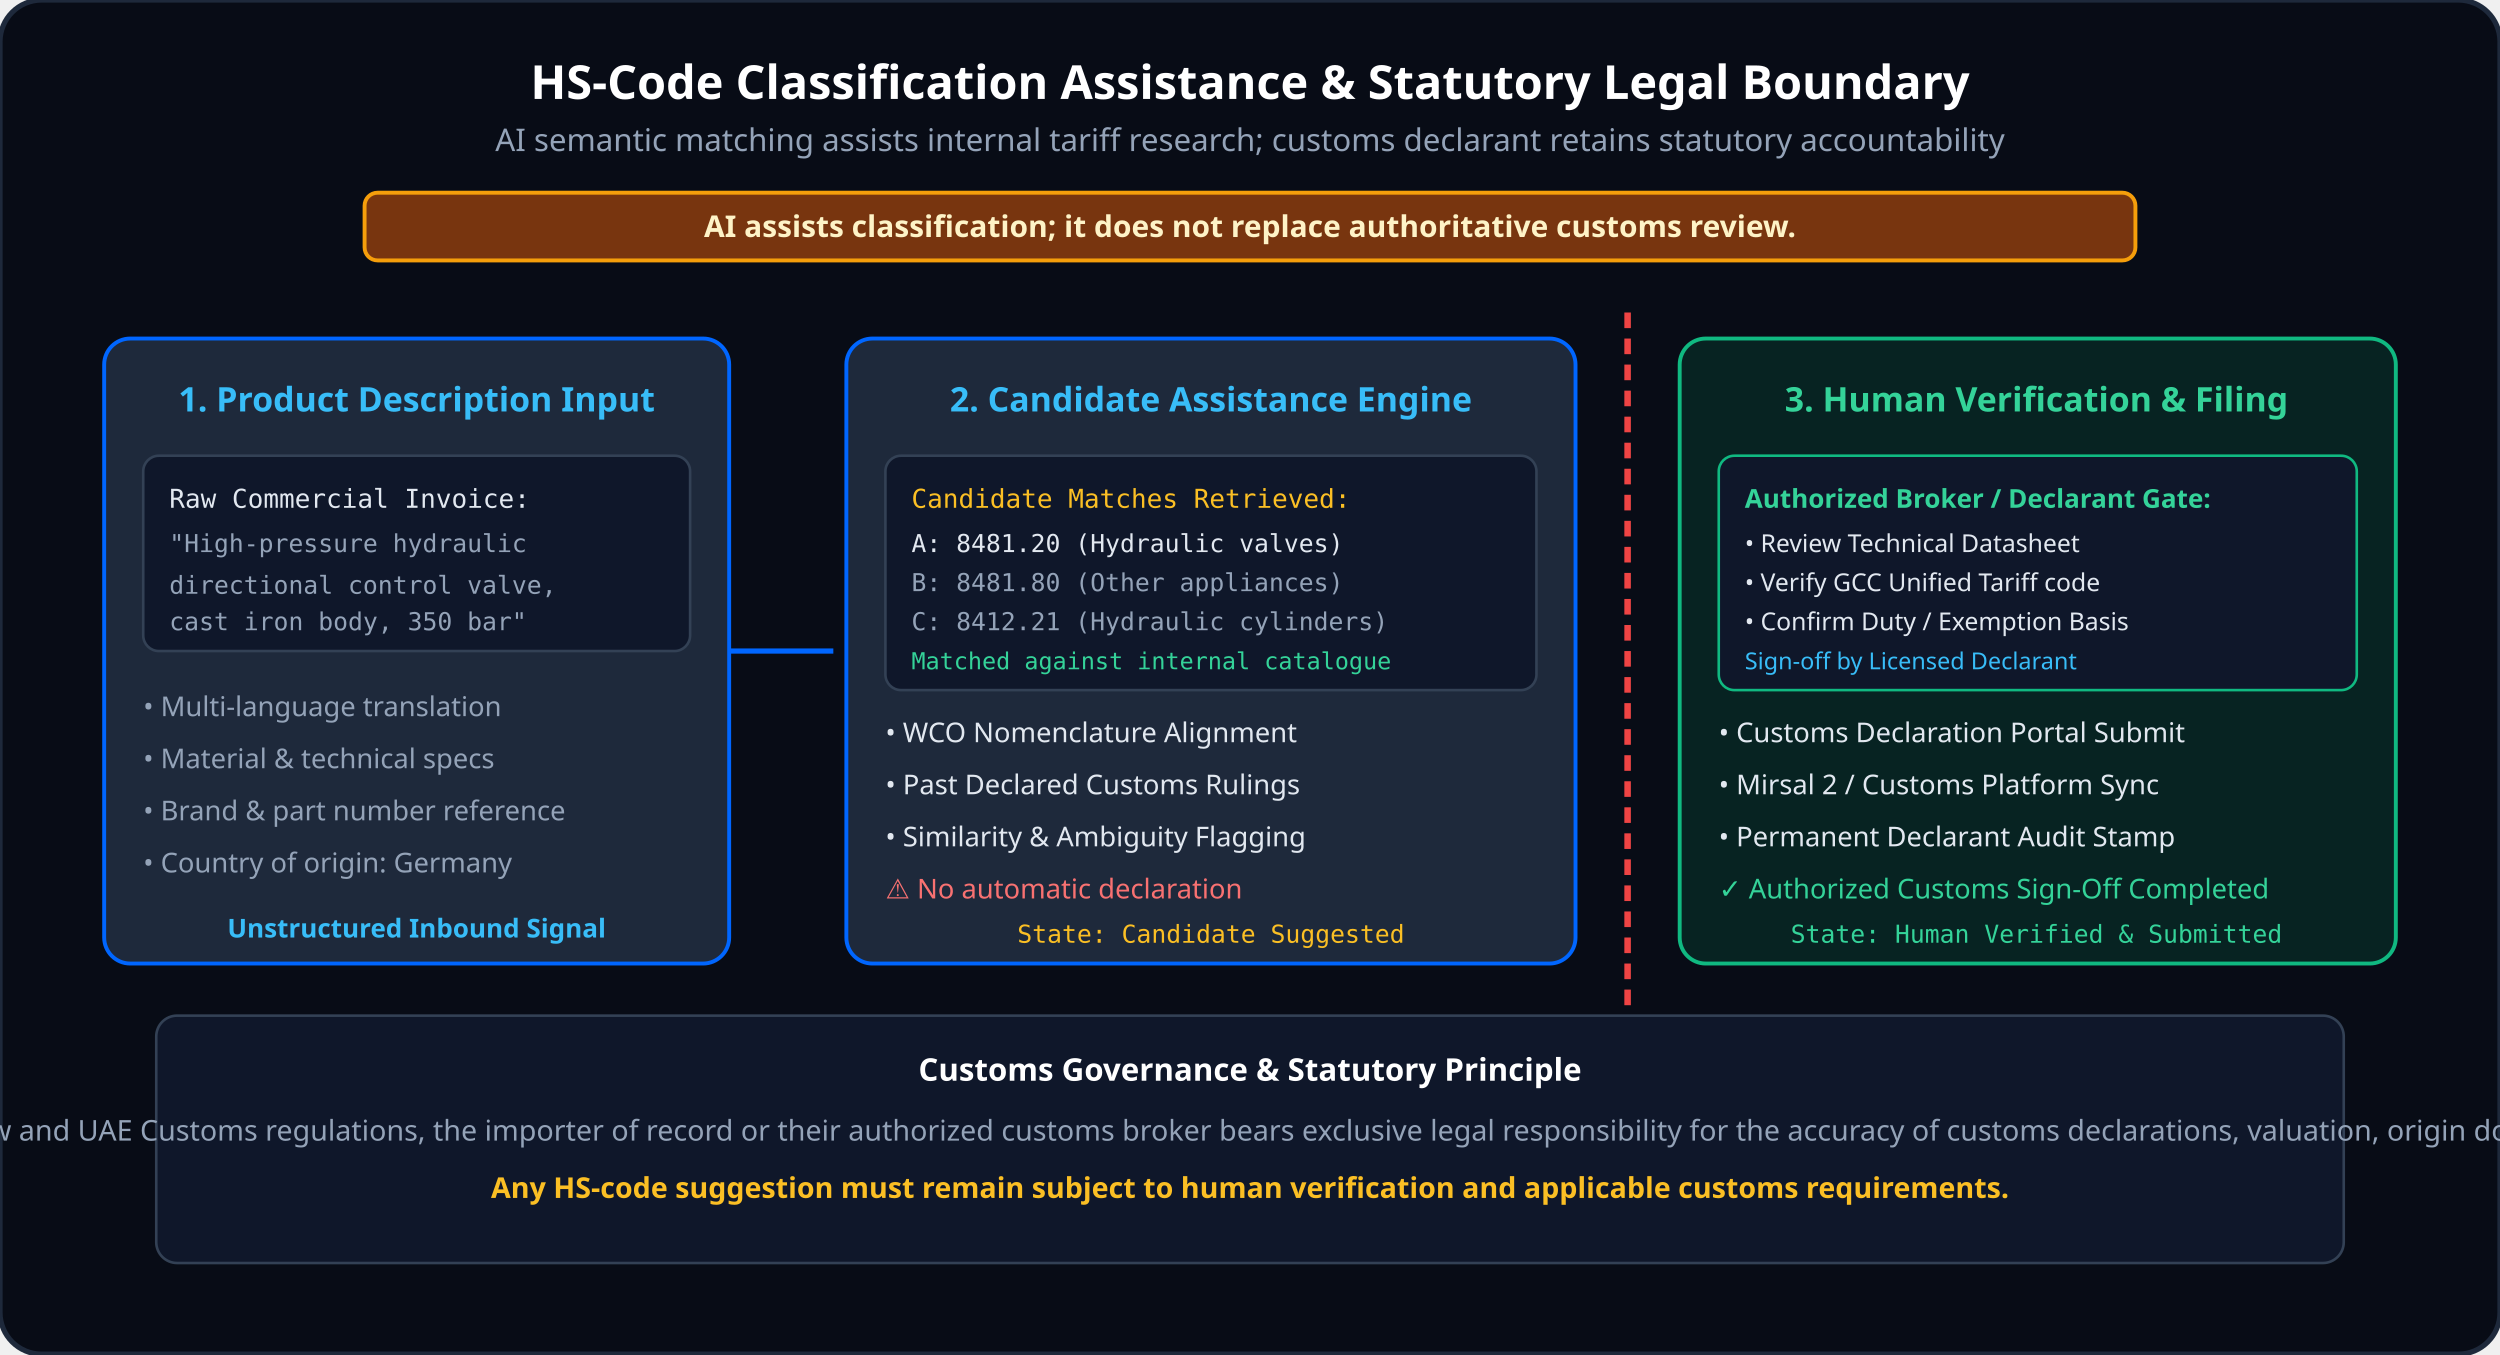
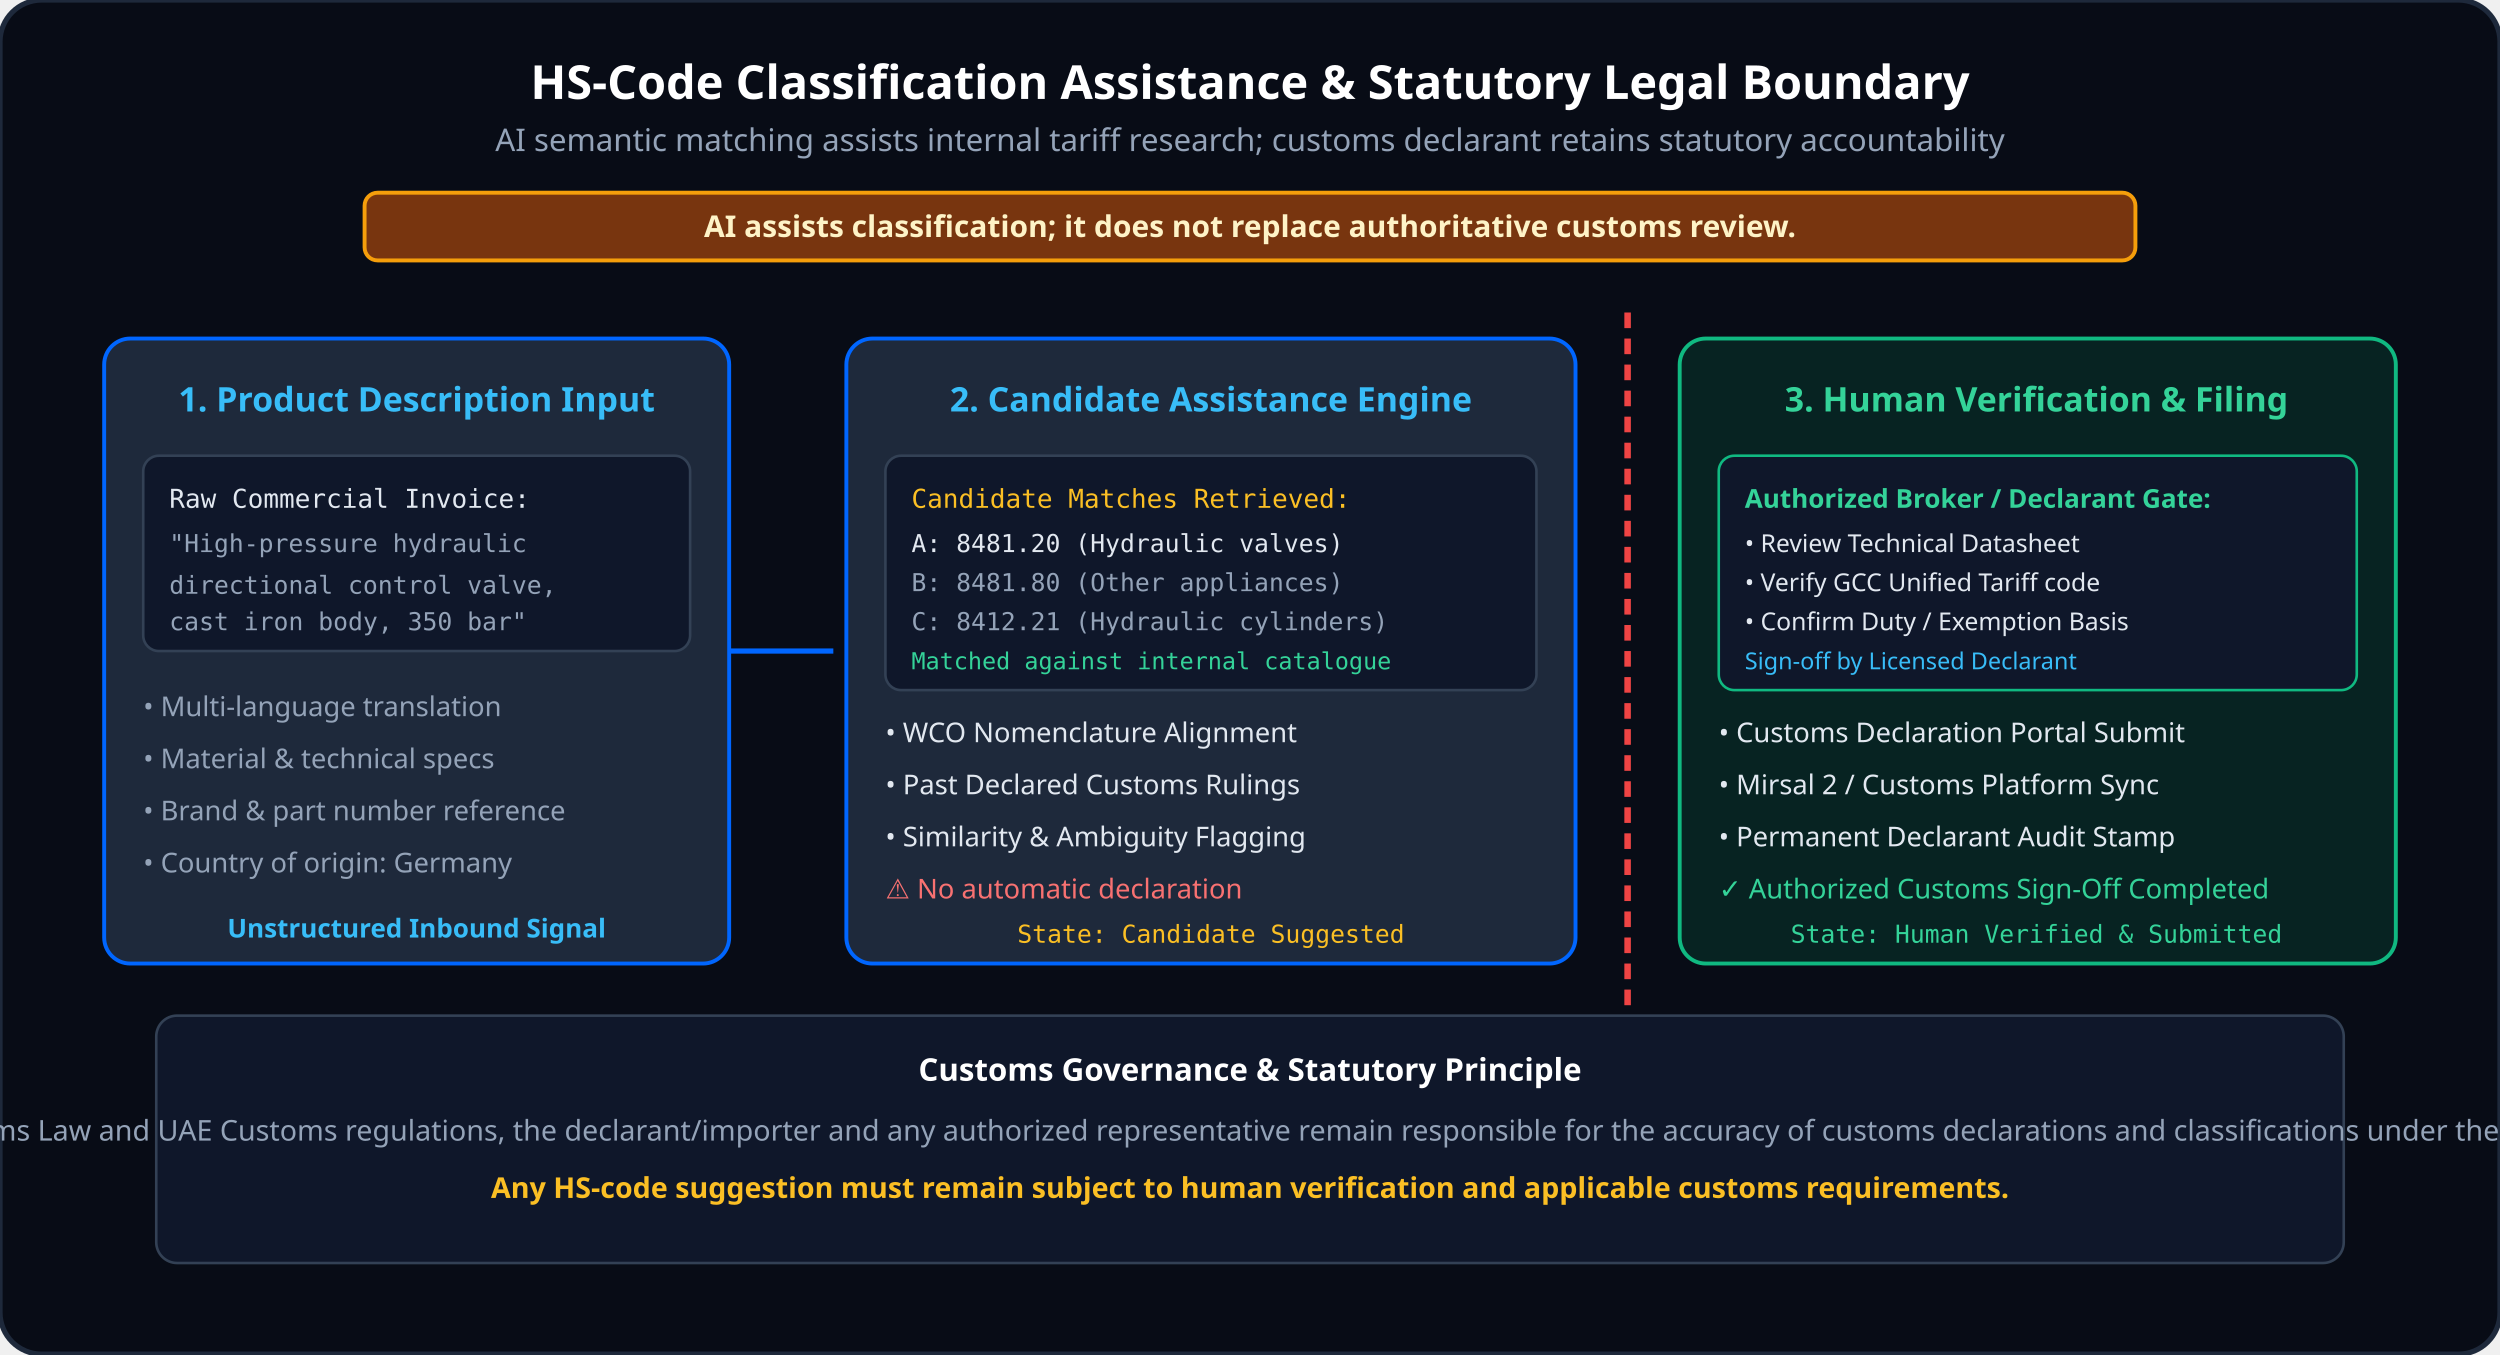
<svg xmlns="http://www.w3.org/2000/svg" viewBox="0 0 960 520" width="100%" height="100%">
  <rect width="960" height="520" rx="16" fill="#080C16" stroke="#1E293B" stroke-width="2" />
  <text x="480" y="38" text-anchor="middle" fill="#FFFFFF" font-family="system-ui, sans-serif" font-size="18" font-weight="700">HS-Code Classification Assistance &amp; Statutory Legal Boundary</text>
  <text x="480" y="58" text-anchor="middle" fill="#94A3B8" font-family="system-ui, sans-serif" font-size="12">AI semantic matching assists internal tariff research; customs declarant retains statutory accountability</text>
  <rect x="140" y="74" width="680" height="26" rx="5" fill="#78350F" stroke="#F59E0B" stroke-width="1.5" />
  <text x="480" y="91" text-anchor="middle" fill="#FEF3C7" font-family="system-ui, sans-serif" font-size="11.5" font-weight="700">AI assists classification; it does not replace authoritative customs review.</text>
  <g transform="translate(40, 130)">
    <rect width="240" height="240" rx="10" fill="#1E293B" stroke="#0066FF" stroke-width="1.5" />
    <text x="120" y="28" text-anchor="middle" fill="#38BDF8" font-family="system-ui, sans-serif" font-size="13" font-weight="700">1. Product Description Input</text>
    <rect x="15" y="45" width="210" height="75" rx="6" fill="#0F172A" stroke="#334155" />
    <text x="25" y="65" fill="#E2E8F0" font-family="monospace" font-size="10">Raw Commercial Invoice:</text>
    <text x="25" y="82" fill="#94A3B8" font-family="monospace" font-size="9.5">"High-pressure hydraulic</text>
    <text x="25" y="98" fill="#94A3B8" font-family="monospace" font-size="9.5">directional control valve,</text>
    <text x="25" y="112" fill="#94A3B8" font-family="monospace" font-size="9.5">cast iron body, 350 bar"</text>
    <text x="15" y="145" fill="#94A3B8" font-family="system-ui, sans-serif" font-size="10.5">• Multi-language translation</text>
    <text x="15" y="165" fill="#94A3B8" font-family="system-ui, sans-serif" font-size="10.5">• Material &amp; technical specs</text>
    <text x="15" y="185" fill="#94A3B8" font-family="system-ui, sans-serif" font-size="10.5">• Brand &amp; part number reference</text>
    <text x="15" y="205" fill="#94A3B8" font-family="system-ui, sans-serif" font-size="10.5">• Country of origin: Germany</text>
    <text x="120" y="230" text-anchor="middle" fill="#38BDF8" font-family="system-ui, sans-serif" font-size="10" font-weight="600">Unstructured Inbound Signal</text>
  </g>
  <path d="M 280 250 L 320 250" stroke="#0066FF" stroke-width="2" />
  <g transform="translate(325, 130)">
    <rect width="280" height="240" rx="10" fill="#1E293B" stroke="#0066FF" stroke-width="1.5" />
    <text x="140" y="28" text-anchor="middle" fill="#38BDF8" font-family="system-ui, sans-serif" font-size="13" font-weight="700">2. Candidate Assistance Engine</text>
    <rect x="15" y="45" width="250" height="90" rx="6" fill="#0F172A" stroke="#334155" />
    <text x="25" y="65" fill="#FBBF24" font-family="monospace" font-size="10">Candidate Matches Retrieved:</text>
    <text x="25" y="82" fill="#E2E8F0" font-family="monospace" font-size="9.5">A: 8481.20 (Hydraulic valves)</text>
    <text x="25" y="97" fill="#94A3B8" font-family="monospace" font-size="9.5">B: 8481.80 (Other appliances)</text>
    <text x="25" y="112" fill="#94A3B8" font-family="monospace" font-size="9.5">C: 8412.21 (Hydraulic cylinders)</text>
    <text x="25" y="127" fill="#34D399" font-family="monospace" font-size="9">Matched against internal catalogue</text>
    <text x="15" y="155" fill="#E2E8F0" font-family="system-ui, sans-serif" font-size="10.5">• WCO Nomenclature Alignment</text>
    <text x="15" y="175" fill="#E2E8F0" font-family="system-ui, sans-serif" font-size="10.5">• Past Declared Customs Rulings</text>
    <text x="15" y="195" fill="#E2E8F0" font-family="system-ui, sans-serif" font-size="10.5">• Similarity &amp; Ambiguity Flagging</text>
    <text x="15" y="215" fill="#F87171" font-family="system-ui, sans-serif" font-size="10.5">⚠️ No automatic declaration</text>
    <text x="140" y="232" text-anchor="middle" fill="#FBBF24" font-family="monospace" font-size="9.5">State: Candidate Suggested</text>
  </g>
  <g transform="translate(610, 110)">
    <line x1="15" y1="10" x2="15" y2="280" stroke="#EF4444" stroke-width="2.5" stroke-dasharray="6,4" />
    <text x="15" y="295" text-anchor="middle" fill="#EF4444" font-family="system-ui, sans-serif" font-size="9.5" font-weight="700">LEGAL BOUNDARY</text>
  </g>
  <g transform="translate(645, 130)">
    <rect width="275" height="240" rx="10" fill="#064E3B" fill-opacity="0.35" stroke="#10B981" stroke-width="1.5" />
    <text x="137" y="28" text-anchor="middle" fill="#34D399" font-family="system-ui, sans-serif" font-size="13" font-weight="700">3. Human Verification &amp; Filing</text>
    <rect x="15" y="45" width="245" height="90" rx="6" fill="#0F172A" stroke="#10B981" />
    <text x="25" y="65" fill="#34D399" font-family="system-ui, sans-serif" font-size="10" font-weight="700">Authorized Broker / Declarant Gate:</text>
    <text x="25" y="82" fill="#E2E8F0" font-family="system-ui, sans-serif" font-size="9.5">• Review Technical Datasheet</text>
    <text x="25" y="97" fill="#E2E8F0" font-family="system-ui, sans-serif" font-size="9.5">• Verify GCC Unified Tariff code</text>
    <text x="25" y="112" fill="#E2E8F0" font-family="system-ui, sans-serif" font-size="9.5">• Confirm Duty / Exemption Basis</text>
    <text x="25" y="127" fill="#38BDF8" font-family="system-ui, sans-serif" font-size="9">Sign-off by Licensed Declarant</text>
    <text x="15" y="155" fill="#E2E8F0" font-family="system-ui, sans-serif" font-size="10.5">• Customs Declaration Portal Submit</text>
    <text x="15" y="175" fill="#E2E8F0" font-family="system-ui, sans-serif" font-size="10.5">• Mirsal 2 / Customs Platform Sync</text>
    <text x="15" y="195" fill="#E2E8F0" font-family="system-ui, sans-serif" font-size="10.5">• Permanent Declarant Audit Stamp</text>
    <text x="15" y="215" fill="#34D399" font-family="system-ui, sans-serif" font-size="10.5">✓ Authorized Customs Sign-Off Completed</text>
    <text x="137" y="232" text-anchor="middle" fill="#34D399" font-family="monospace" font-size="9.5">State: Human Verified &amp; Submitted</text>
  </g>
  <rect x="60" y="390" width="840" height="95" rx="8" fill="#0F172A" stroke="#334155" stroke-width="1" />
  <text x="480" y="415" text-anchor="middle" fill="#FFFFFF" font-family="system-ui, sans-serif" font-size="12" font-weight="700">Customs Governance &amp; Statutory Principle</text>
-   <text x="480" y="438" text-anchor="middle" fill="#94A3B8" font-family="system-ui, sans-serif" font-size="11">Under the GCC Common Customs Law and UAE Customs regulations, the importer of record or their authorized customs broker bears exclusive legal responsibility for the accuracy of customs declarations, valuation, origin documentation, and tariff classification.</text>
+   <text x="480" y="438" text-anchor="middle" fill="#94A3B8" font-family="system-ui, sans-serif" font-size="11">Under the GCC Common Customs Law and UAE Customs regulations, the declarant/importer and any authorized representative remain responsible for the accuracy of customs declarations and classifications under the applicable customs framework.</text>
  <text x="480" y="460" text-anchor="middle" fill="#FBBF24" font-family="system-ui, sans-serif" font-size="11" font-weight="600">Any HS-code suggestion must remain subject to human verification and applicable customs requirements.</text>
</svg>
